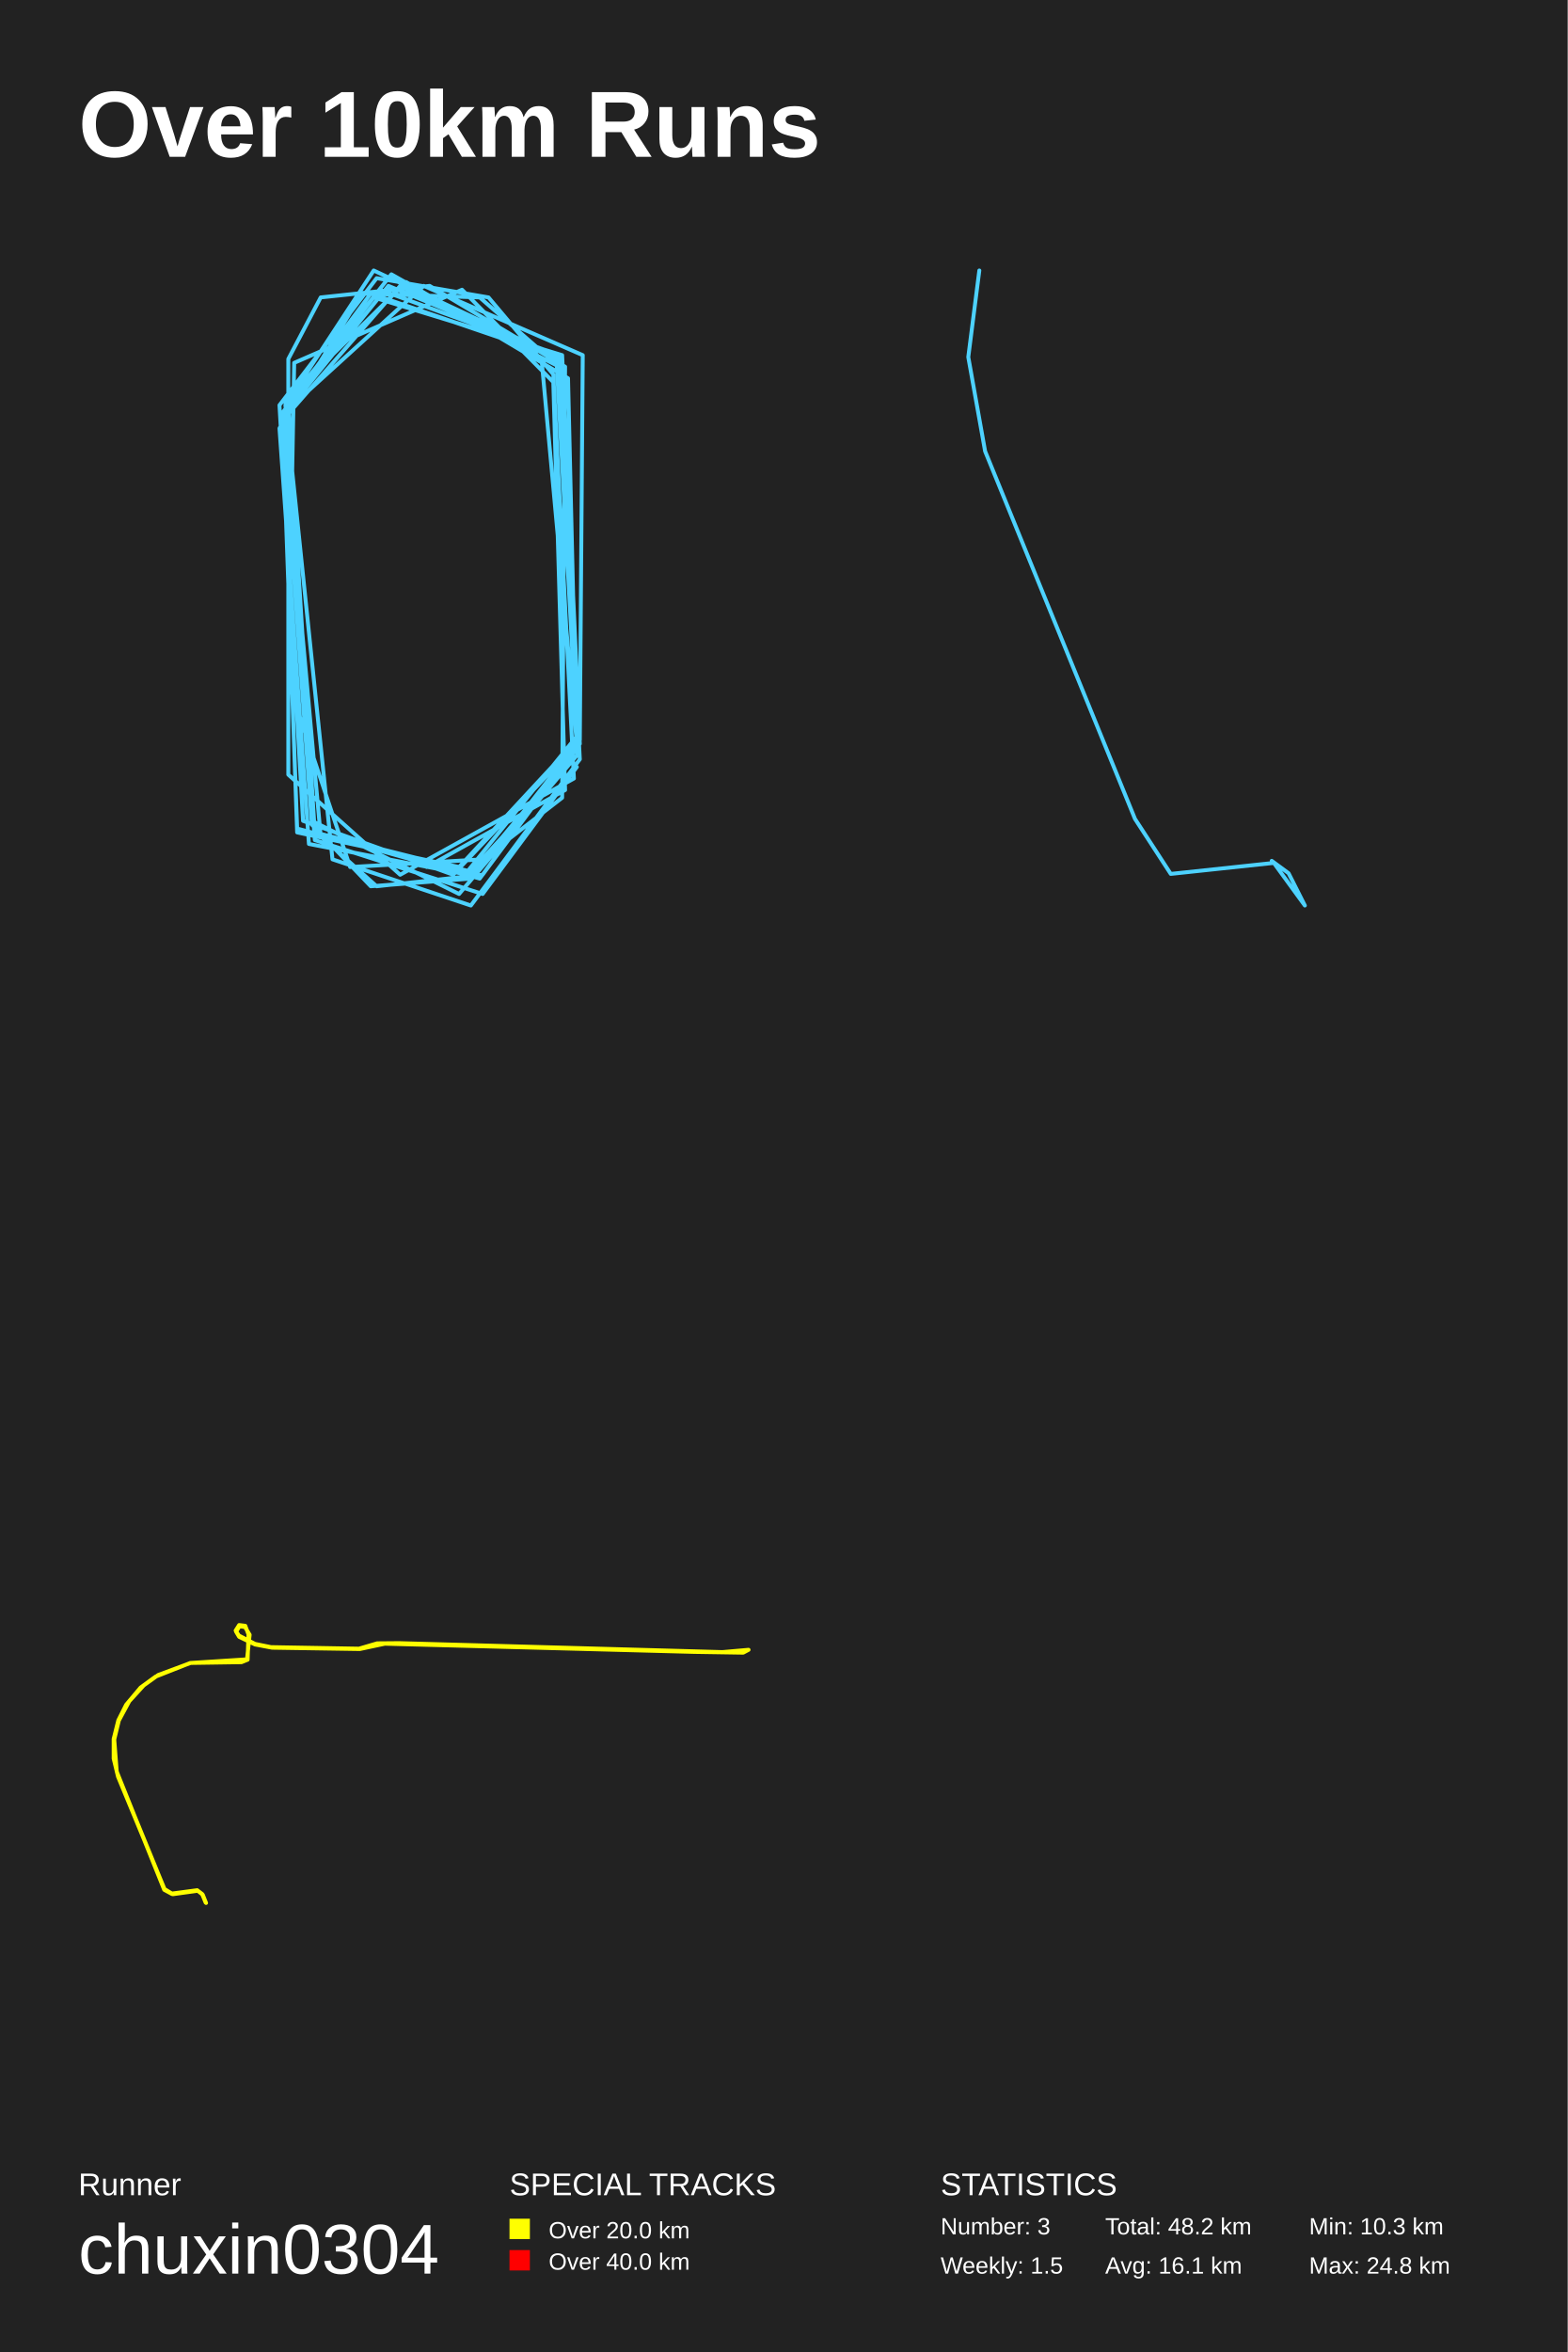
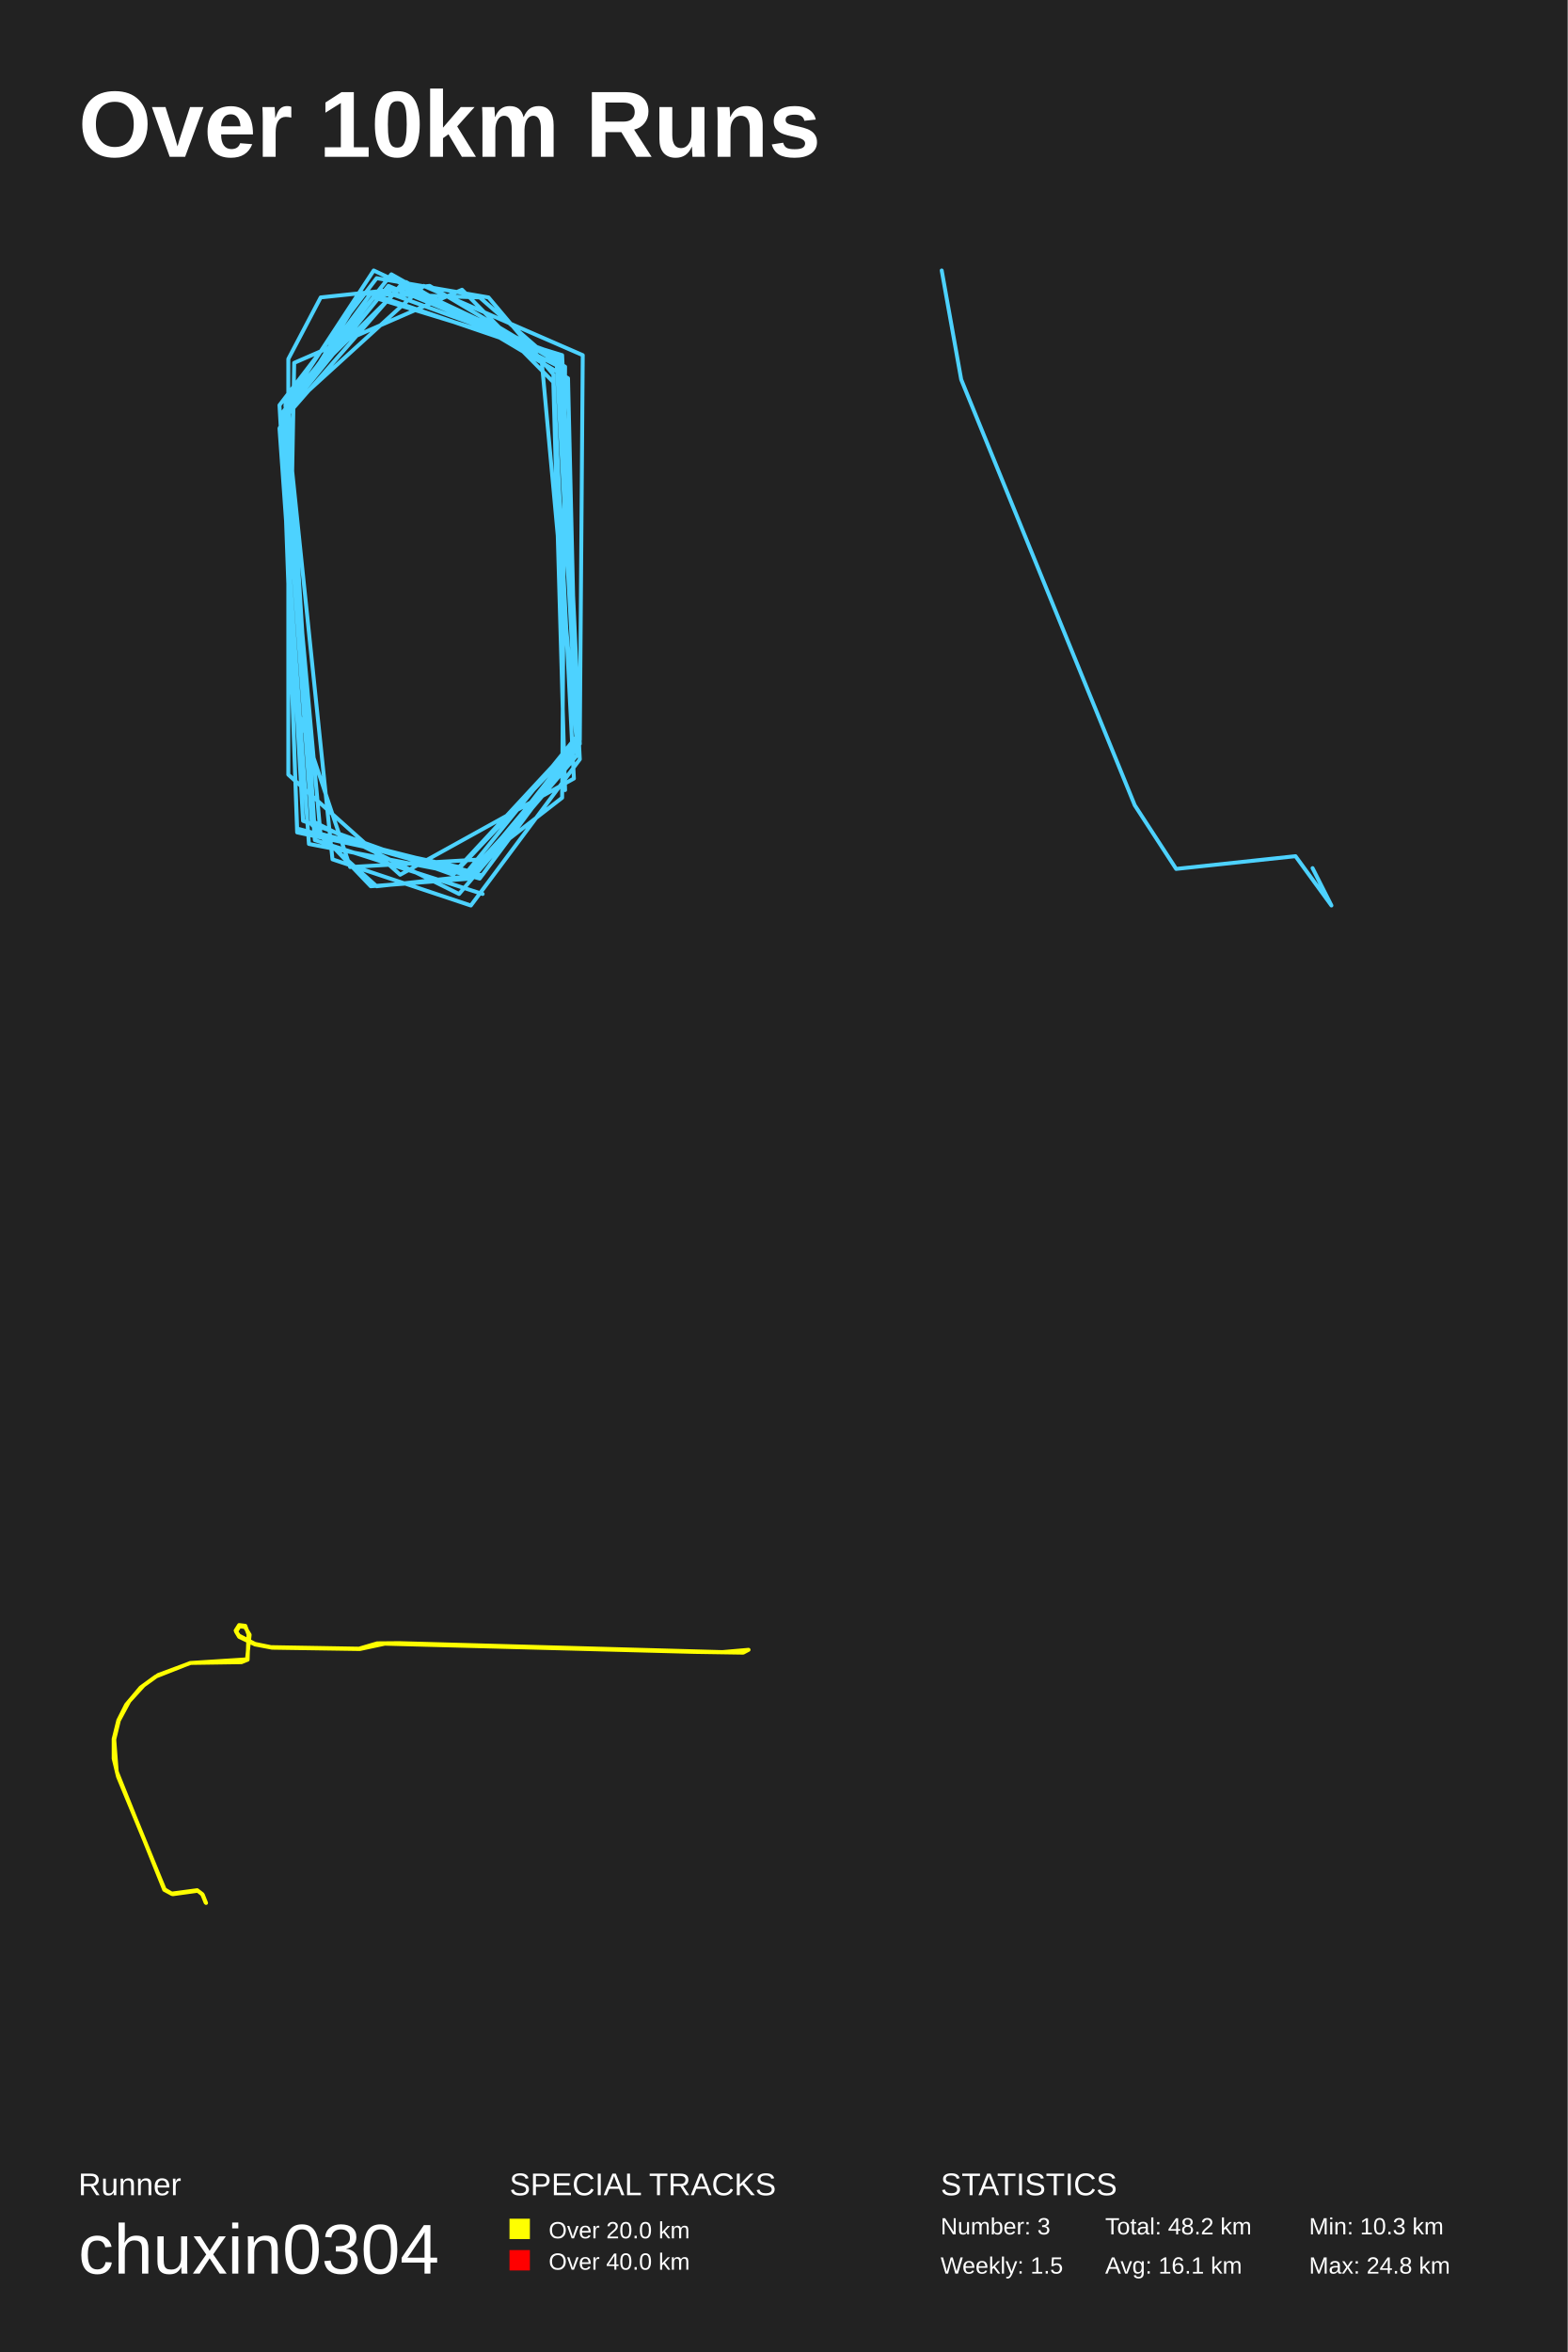
<svg xmlns="http://www.w3.org/2000/svg" baseProfile="full" height="300mm" version="1.1" viewBox="0,0,200,300" width="200mm">
  <defs />
  <rect fill="#222222" height="300" width="200" x="0" y="0" />
  <text fill="#FFFFFF" style="font-size:12px; font-family:Arial; font-weight:bold;" x="10" y="20">Over 10km Runs</text>
  <text fill="#FFFFFF" style="font-size:4px; font-family:Arial" x="10" y="280">Runner</text>
  <text fill="#FFFFFF" style="font-size:9px; font-family:Arial" x="10" y="290">chuxin0304</text>
  <text fill="#FFFFFF" style="font-size:4px; font-family:Arial" x="65" y="280">SPECIAL TRACKS</text>
  <rect fill="yellow" height="2.6" width="2.6" x="65" y="283" />
  <text fill="#FFFFFF" style="font-size:3px; font-family:Arial" x="70" y="285.5">Over 20.0 km</text>
  <rect fill="red" height="2.6" width="2.6" x="65" y="287" />
  <text fill="#FFFFFF" style="font-size:3px; font-family:Arial" x="70" y="289.5">Over 40.0 km</text>
  <text fill="#FFFFFF" style="font-size:4px; font-family:Arial" x="120" y="280">STATISTICS</text>
  <text fill="#FFFFFF" style="font-size:3px; font-family:Arial" x="120" y="285">Number: 3</text>
  <text fill="#FFFFFF" style="font-size:3px; font-family:Arial" x="120" y="290">Weekly: 1.5</text>
  <text fill="#FFFFFF" style="font-size:3px; font-family:Arial" x="141" y="285">Total: 48.2 km</text>
  <text fill="#FFFFFF" style="font-size:3px; font-family:Arial" x="141" y="290">Avg: 16.1 km</text>
  <text fill="#FFFFFF" style="font-size:3px; font-family:Arial" x="167" y="285">Min: 10.3 km</text>
  <text fill="#FFFFFF" style="font-size:3px; font-family:Arial" x="167" y="290">Max: 24.8 km</text>
-   <polyline fill="none" opacity="1" points="54.437,110.591 72.092,100.773 70.589,48.737 58.944,36.955 37.533,46.282 36.782,87.027 44.67,110.591 61.574,109.609 71.716,101.755 72.092,46.773 54.812,36.464 40.914,37.936 36.782,45.791 36.782,98.809 51.056,111.573 73.218,99.3 70.589,47.755 62.325,37.936 48.051,35.482 35.655,51.682 38.66,104.7 57.817,111.573 73.594,94.882 69.086,45.791 49.929,34.991 36.03,52.664 37.908,106.173 58.569,110.591 73.594,94.391 71.34,46.773 51.056,36.464 36.03,53.646 37.908,105.682 60.071,111.573 73.594,95.373 71.34,46.773 61.198,37.936 46.173,37.445 35.655,54.627 39.411,107.646 59.695,111.573 73.594,96.355 72.467,48.246 51.807,35.973 36.406,51.191 40.162,106.173 59.695,111.082 73.594,93.9 70.965,45.3 49.553,36.464 36.03,53.155 39.787,105.191 47.299,113.045 60.071,112.064 73.97,94.391 74.345,45.3 54.061,36.464 36.782,52.173 40.162,106.173 61.198,112.064 73.97,94.882 71.716,45.3 47.675,37.936 36.03,52.664 40.914,106.664 48.051,113.045 61.574,111.573 73.97,94.391 71.716,45.791 47.675,34.5 36.406,51.682 42.416,109.609 60.071,115.5 73.97,96.846 71.34,45.3 48.426,36.955 36.782,51.191 39.787,104.7 58.569,114.027 73.594,96.355 71.716,45.791 47.299,37.445 36.03,52.664 40.162,107.155 61.574,114.027 73.594,97.827" stroke="#4DD2FF" stroke-dasharray="none" stroke-linecap="round" stroke-linejoin="round" stroke-width="0.5" />
-   <polyline fill="none" opacity="1" points="124.939,34.5 123.53,45.546 125.677,57.556 144.799,104.455 149.361,111.468 162.511,110.065 166.47,115.5 164.39,111.38 162.243,109.802" stroke="#4DD2FF" stroke-dasharray="none" stroke-linecap="round" stroke-linejoin="round" stroke-width="0.5" />
-   <polyline fill="none" opacity="1" points="20.99,240.951 22.068,241.607 25.229,241.17 25.806,241.631 26.233,242.676 25.824,241.607 25.155,241.097 21.864,241.534 20.99,240.975 14.965,226.252 14.519,224.017 14.593,221.66 15.114,219.546 16.49,216.995 18.331,214.978 20.19,213.642 24.318,212.111 31.514,211.649 31.849,208.515 31.254,207.519 30.548,207.446 30.12,208.126 30.51,208.782 32.537,209.754 34.713,210.167 45.907,210.337 49.087,209.657 88.601,210.702 94.812,210.799 95.5,210.434 92.153,210.726 50.928,209.584 48.12,209.608 45.795,210.289 34.564,210.094 32.537,209.681 30.473,208.612 30.064,207.98 30.51,207.276 31.291,207.373 31.7,208.466 31.589,211.698 30.808,212.014 24.281,212.111 19.837,213.861 17.94,215.246 16.099,217.432 15.095,219.425 14.5,221.806 14.5,224.308 15.058,226.617 21.008,241 22.05,241.607 25.192,241.145 25.862,241.656 26.289,242.724 25.787,241.607 25.155,241.121 21.938,241.583 20.952,241.048 14.89,225.961 14.574,221.879 15.169,219.425 16.174,217.457" stroke="yellow" stroke-dasharray="none" stroke-linecap="round" stroke-linejoin="round" stroke-width="0.5" />
+   <polyline fill="none" opacity="1" points="72.092,100.773 70.589,48.737 58.944,36.955 37.533,46.282 36.782,87.027 44.67,110.591 61.574,109.609 71.716,101.755 72.092,46.773 54.812,36.464 40.914,37.936 36.782,45.791 36.782,98.809 51.056,111.573 73.218,99.3 70.589,47.755 62.325,37.936 48.051,35.482 35.655,51.682 38.66,104.7 57.817,111.573 73.594,94.882 69.086,45.791 49.929,34.991 36.03,52.664 37.908,106.173 58.569,110.591 73.594,94.391 71.34,46.773 51.056,36.464 36.03,53.646 37.908,105.682 60.071,111.573 73.594,95.373 71.34,46.773 61.198,37.936 46.173,37.445 35.655,54.627 39.411,107.646 59.695,111.573 73.594,96.355 72.467,48.246 51.807,35.973 36.406,51.191 40.162,106.173 59.695,111.082 73.594,93.9 70.965,45.3 49.553,36.464 36.03,53.155 39.787,105.191 47.299,113.045 60.071,112.064 73.97,94.391 74.345,45.3 54.061,36.464 36.782,52.173 40.162,106.173 61.198,112.064 73.97,94.882 71.716,45.3 47.675,37.936 36.03,52.664 40.914,106.664 48.051,113.045 61.574,111.573 73.97,94.391 71.716,45.791 47.675,34.5 36.406,51.682 42.416,109.609 60.071,115.5 73.97,96.846 71.34,45.3 48.426,36.955 36.782,51.191 39.787,104.7 58.569,114.027 73.594,96.355 71.716,45.791 47.299,37.445 36.03,52.664 40.162,107.155 61.574,114.027" stroke="#4DD2FF" stroke-dasharray="none" stroke-linecap="round" stroke-linejoin="round" stroke-width="0.5" />
+   <polyline fill="none" opacity="1" points="120.14,34.5 122.626,48.407 144.767,102.711 150.05,110.831 165.276,109.207 169.86,115.5 167.452,110.73" stroke="#4DD2FF" stroke-dasharray="none" stroke-linecap="round" stroke-linejoin="round" stroke-width="0.5" />
+   <polyline fill="none" opacity="1" points="22.068,241.607 25.229,241.17 25.806,241.631 26.233,242.676 25.824,241.607 25.155,241.097 21.864,241.534 20.99,240.975 14.965,226.252 14.519,224.017 14.593,221.66 15.114,219.546 16.49,216.995 18.331,214.978 20.19,213.642 24.318,212.111 31.514,211.649 31.849,208.515 31.254,207.519 30.548,207.446 30.12,208.126 30.51,208.782 32.537,209.754 34.713,210.167 45.907,210.337 49.087,209.657 88.601,210.702 94.812,210.799 95.5,210.434 92.153,210.726 50.928,209.584 48.12,209.608 45.795,210.289 34.564,210.094 32.537,209.681 30.473,208.612 30.064,207.98 30.51,207.276 31.291,207.373 31.7,208.466 31.589,211.698 30.808,212.014 24.281,212.111 19.837,213.861 17.94,215.246 16.099,217.432 15.095,219.425 14.5,221.806 14.5,224.308 15.058,226.617 21.008,241 22.05,241.607 25.192,241.145 25.862,241.656 26.289,242.724 25.787,241.607 25.155,241.121 21.938,241.583 20.952,241.048 14.89,225.961 14.574,221.879 15.169,219.425" stroke="yellow" stroke-dasharray="none" stroke-linecap="round" stroke-linejoin="round" stroke-width="0.5" />
</svg>
